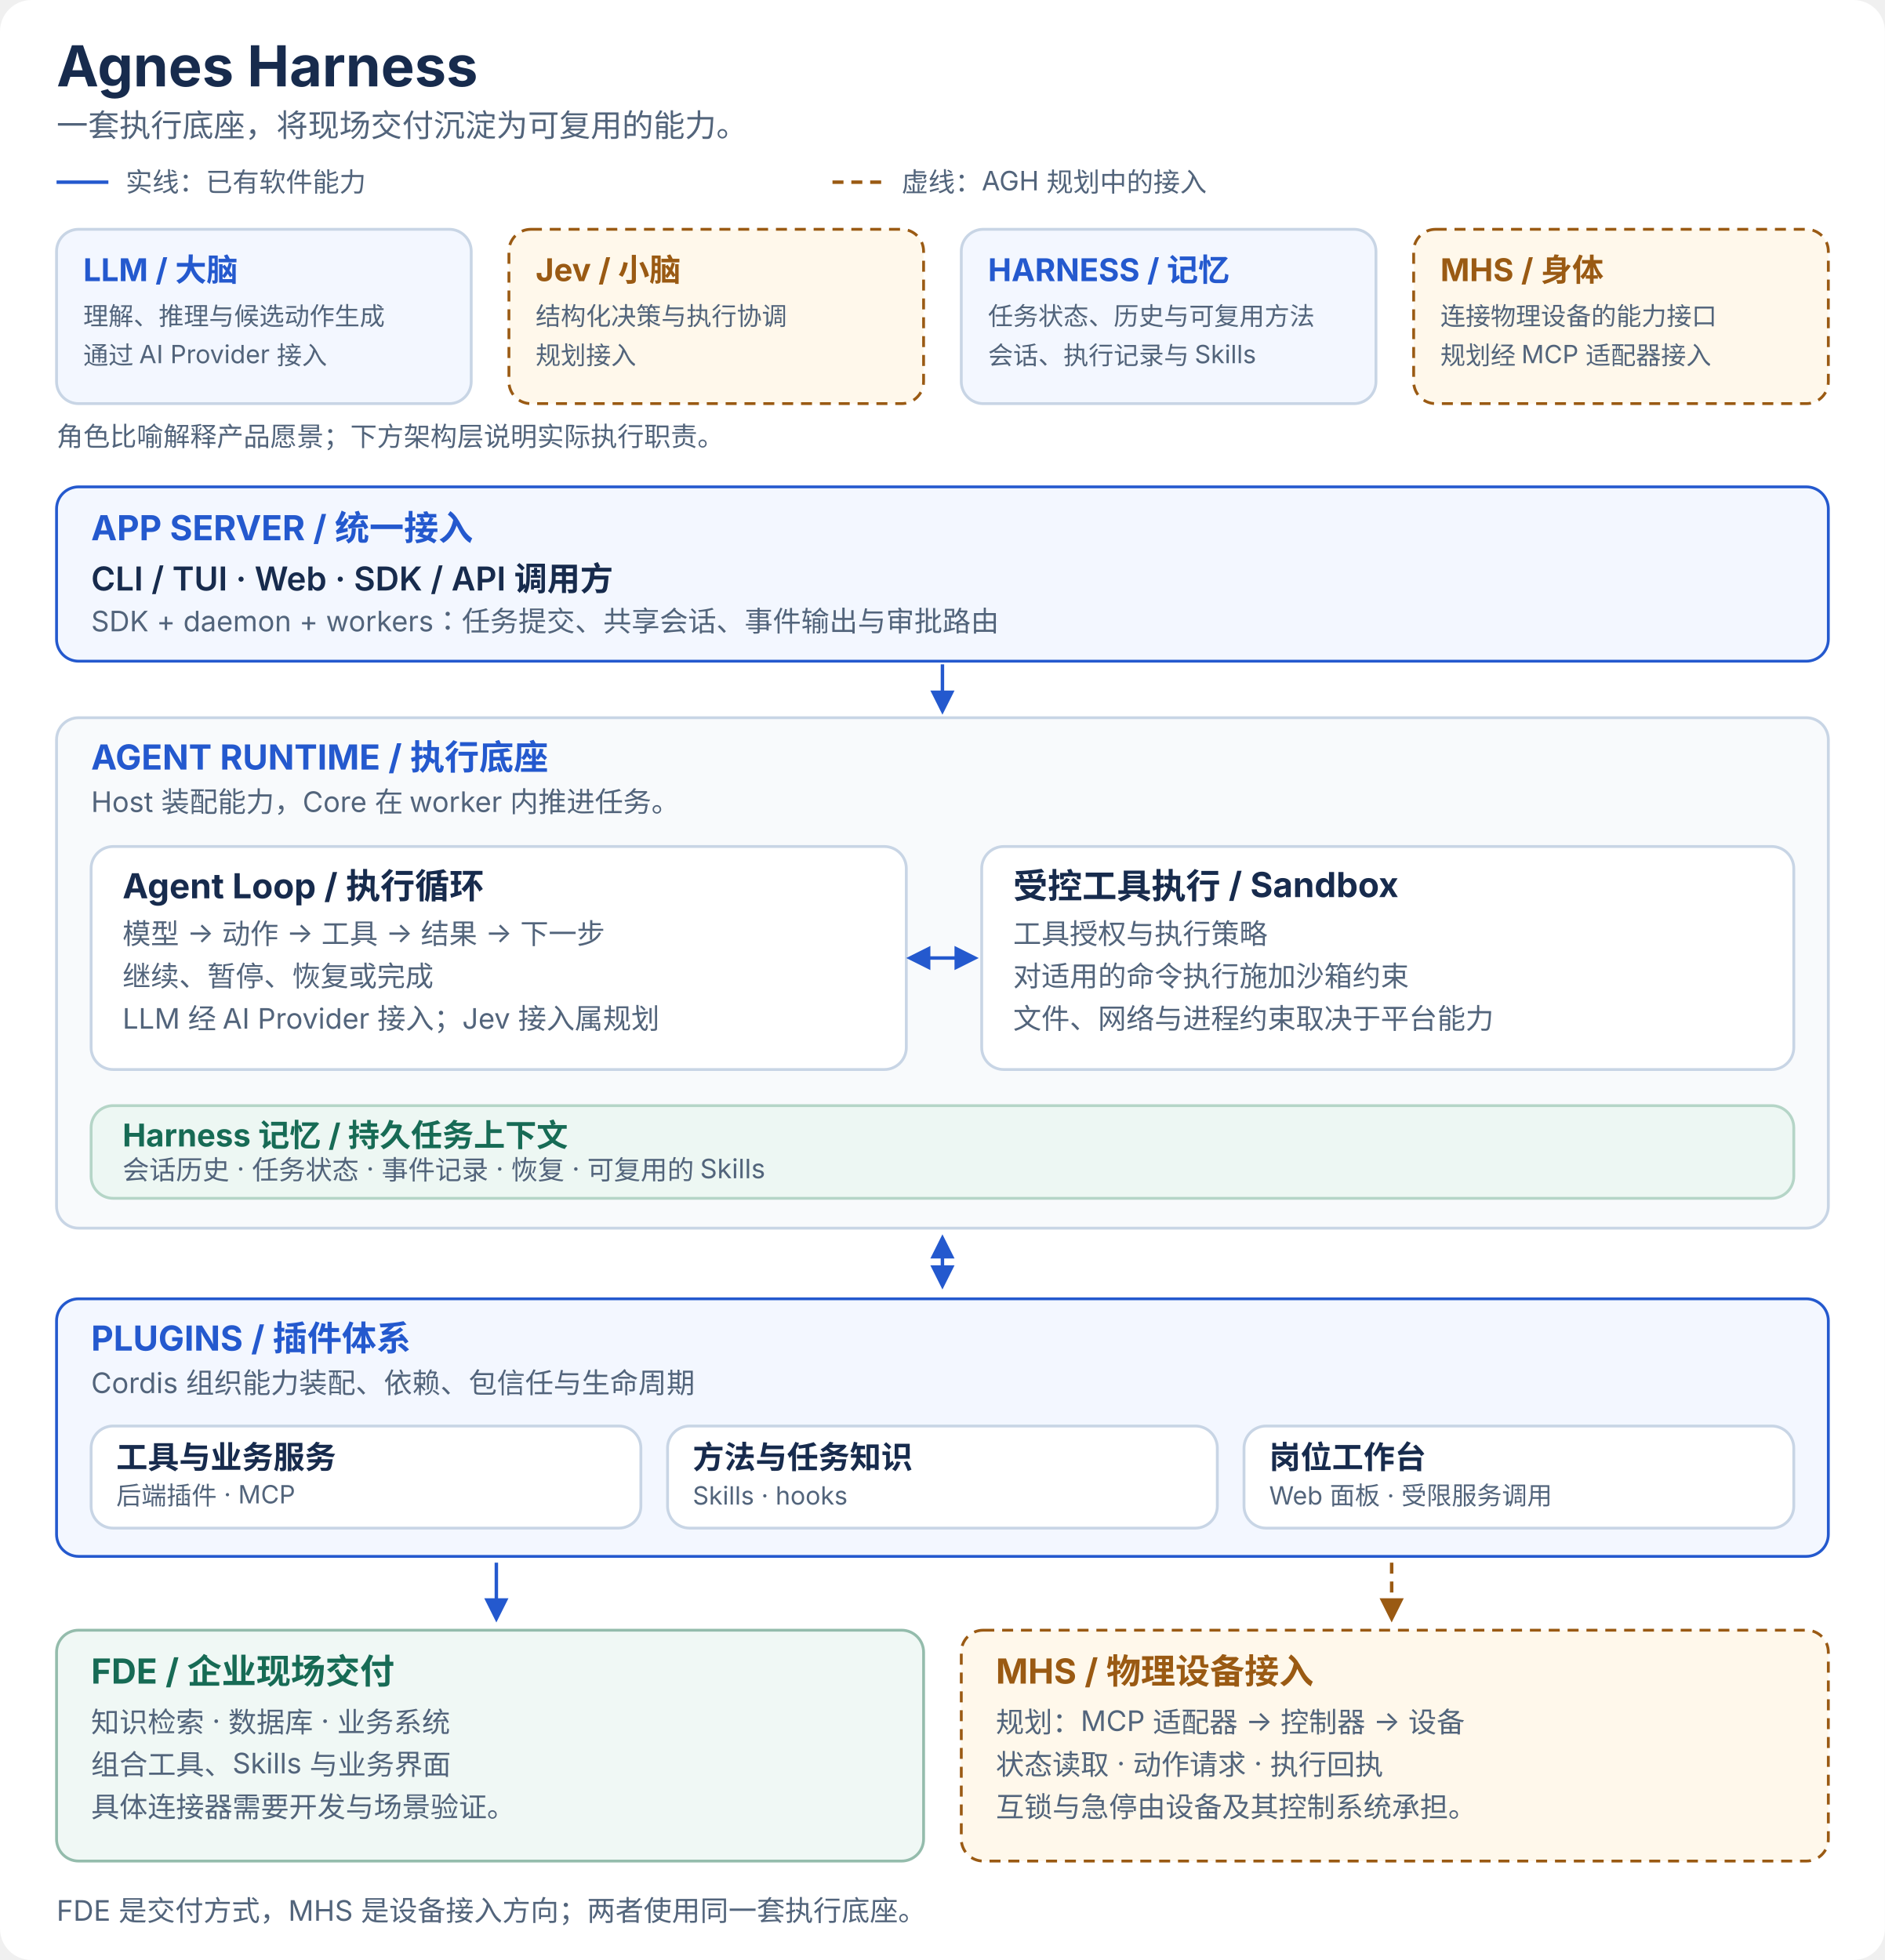
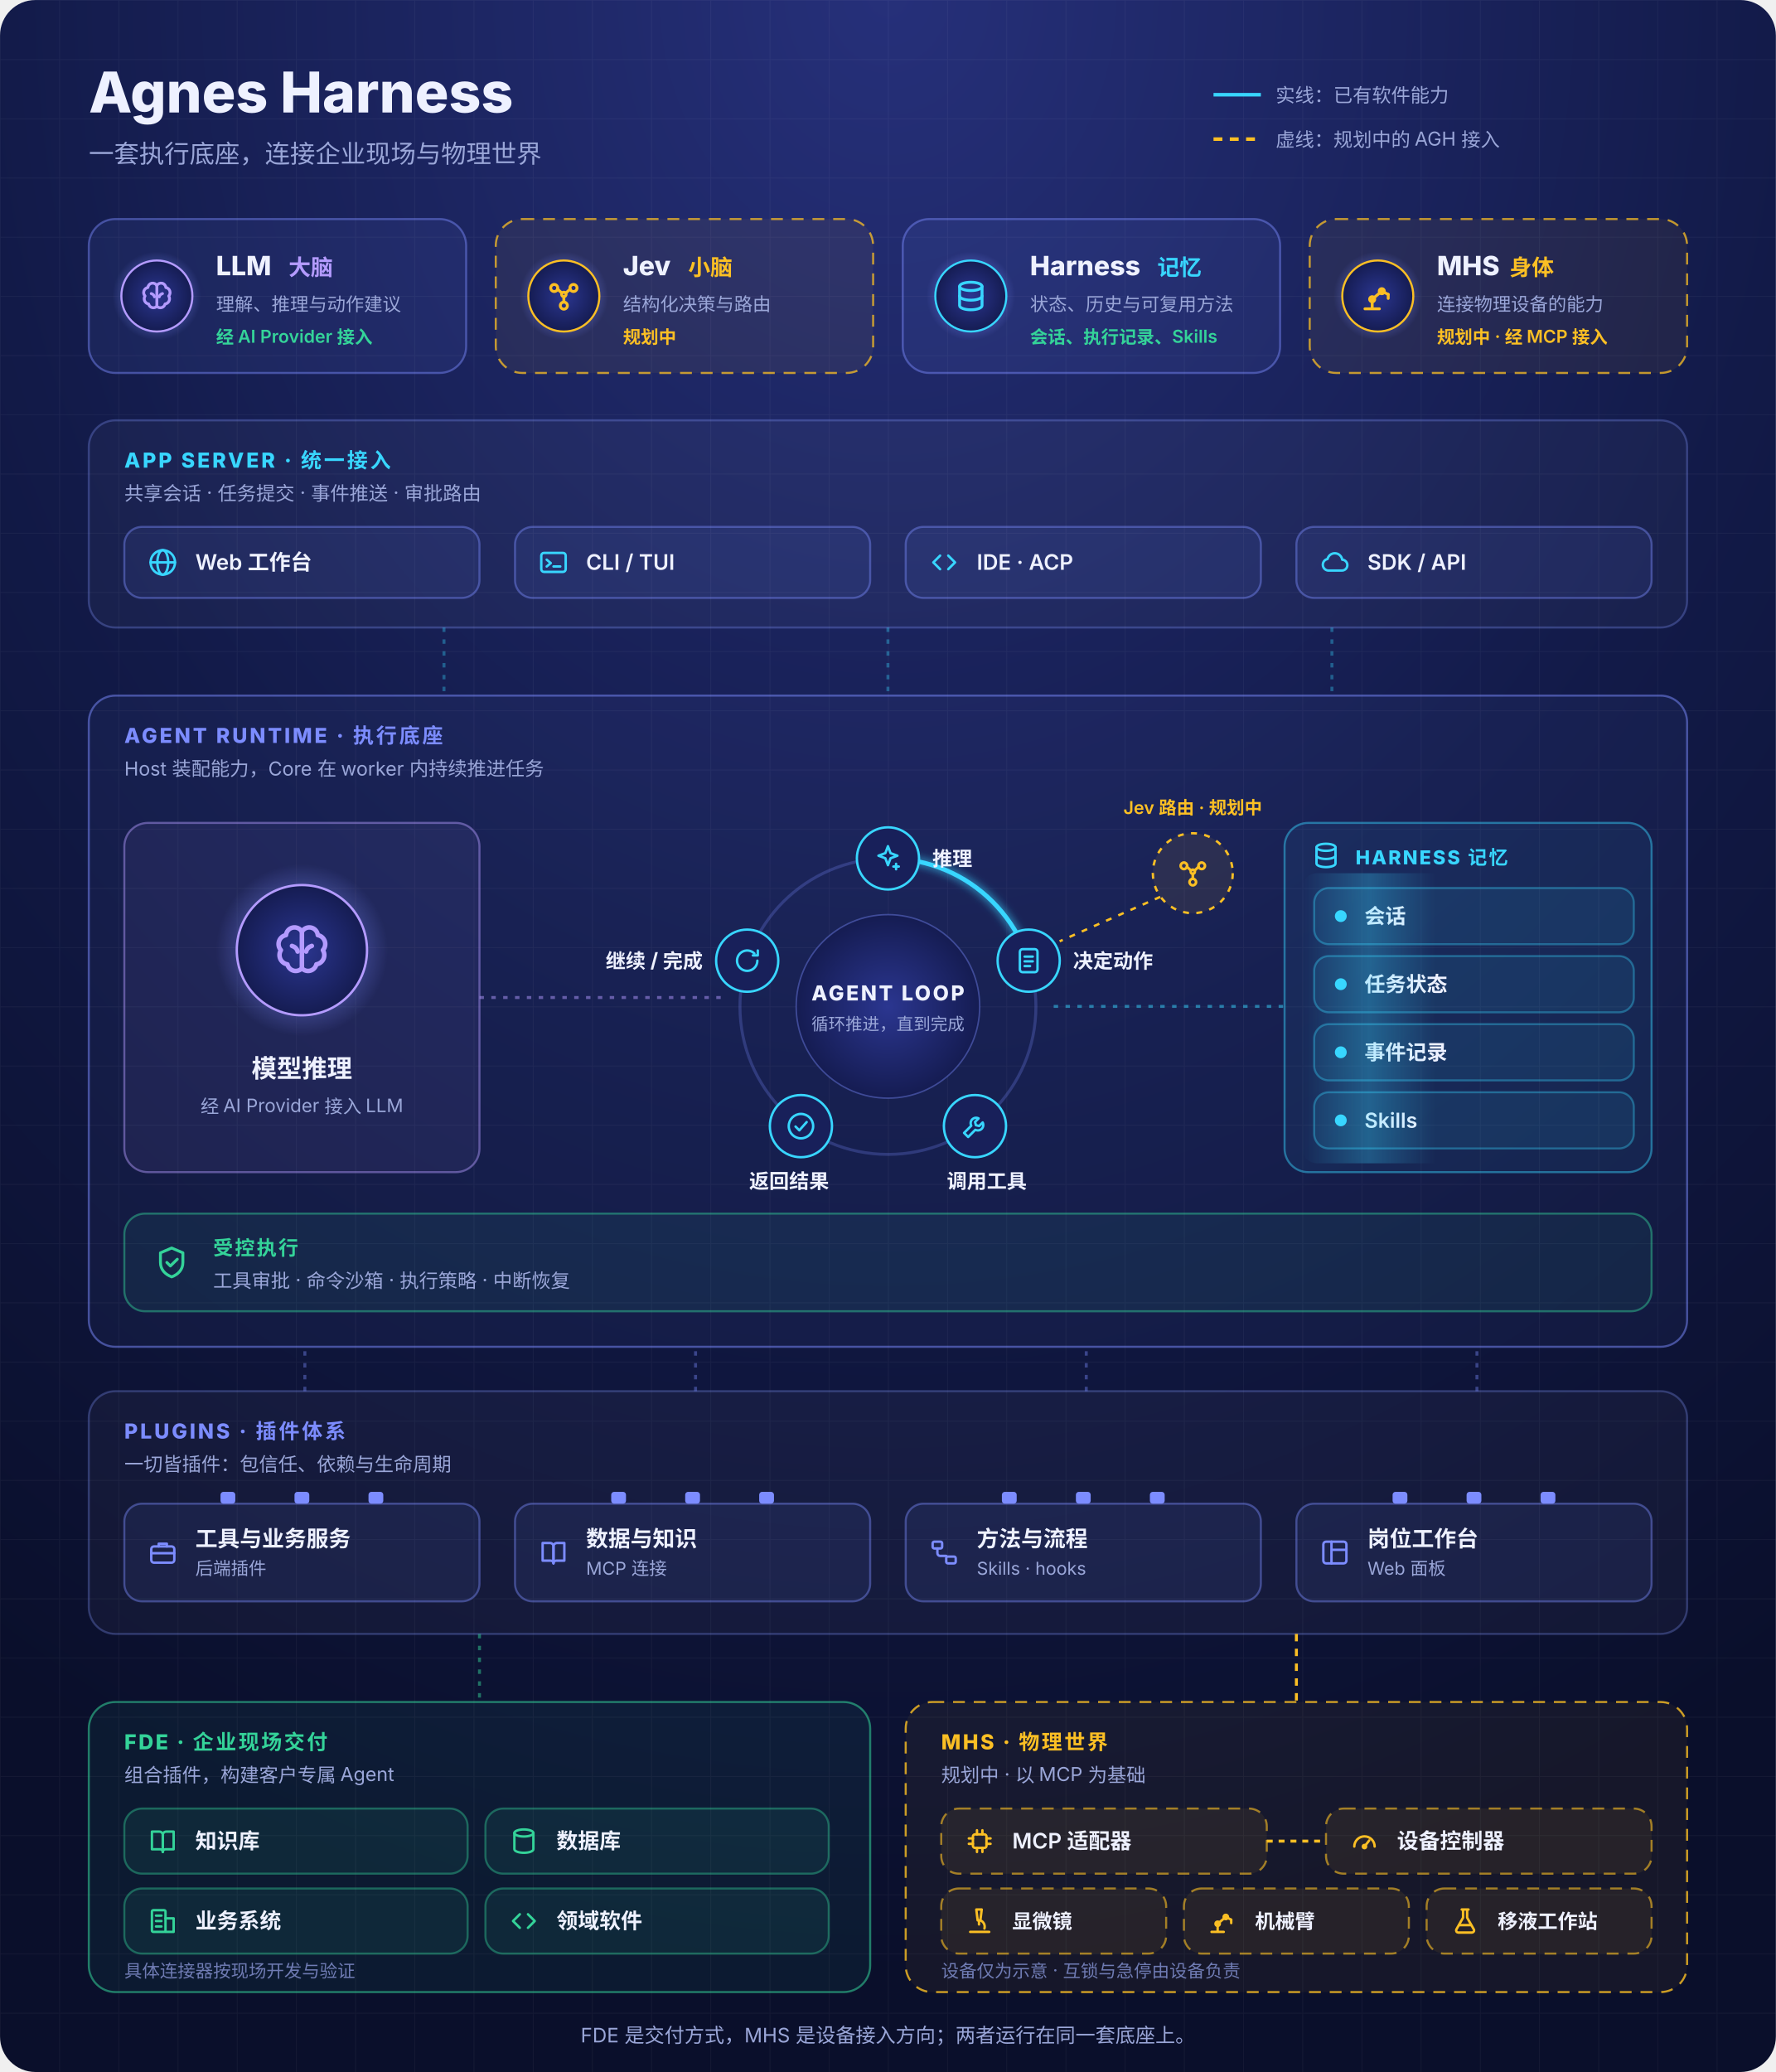
- <svg xmlns="http://www.w3.org/2000/svg" width="1200" height="1248" viewBox="0 0 1200 1248" role="img" aria-labelledby="title description" xml:lang="zh-CN">
+ <svg xmlns="http://www.w3.org/2000/svg" width="1200" height="1400" viewBox="0 0 1200 1400" role="img" aria-labelledby="title description" xml:lang="zh-CN">
  <defs>
-     <marker id="arrow" viewBox="0 0 10 10" refX="8" refY="5" markerWidth="7" markerHeight="7" orient="auto-start-reverse">
-       <path d="M 0 0 L 10 5 L 0 10 z" fill="#2459ce" />
-     </marker>
-     <marker id="planned-arrow" viewBox="0 0 10 10" refX="8" refY="5" markerWidth="7" markerHeight="7" orient="auto">
-       <path d="M 0 0 L 10 5 L 0 10 z" fill="#9a5a13" />
-     </marker>
+     <radialGradient id="bg" cx="50%" cy="0%" r="95%">
+       <stop offset="0" stop-color="#26307a" />
+       <stop offset=".55" stop-color="#121a48" />
+       <stop offset="1" stop-color="#0a0f2b" />
+     </radialGradient>
+     <radialGradient id="halo">
+       <stop offset="0" stop-color="#7c8cff" stop-opacity=".9" />
+       <stop offset="1" stop-color="#7c8cff" stop-opacity="0" />
+     </radialGradient>
+     <radialGradient id="core">
+       <stop offset="0" stop-color="#2b3690" />
+       <stop offset="1" stop-color="#151c52" />
+     </radialGradient>
+     <linearGradient id="sweepGrad" x1="0" x2="1">
+       <stop offset="0" stop-color="#38d6ff" stop-opacity="0" />
+       <stop offset=".5" stop-color="#38d6ff" stop-opacity=".28" />
+       <stop offset="1" stop-color="#38d6ff" stop-opacity="0" />
+     </linearGradient>
+     <pattern id="grid" width="40" height="40" patternUnits="userSpaceOnUse">
+       <path d="M40 0H0V40" fill="none" stroke="rgba(255,255,255,0.045)" stroke-width="1" />
+     </pattern>
+     <filter id="glow" x="-50%" y="-50%" width="200%" height="200%">
+       <feGaussianBlur stdDeviation="3" result="b" />
+       <feMerge>
+         <feMergeNode in="b" />
+         <feMergeNode in="SourceGraphic" />
+       </feMerge>
+     </filter>
+     <clipPath id="memclip">
+       <rect x="880" y="590" width="232" height="196" rx="10" />
+     </clipPath>
+     <style>.rise{animation:rise .9s cubic-bezier(.2,.7,.2,1) both}@keyframes rise{from{opacity:0;transform:translateY(14px)}to{opacity:1;transform:none}}.beat{opacity:0;animation:beat 12s ease-in-out infinite}@keyframes beat{0%,100%{opacity:0}4%{opacity:1}13%{opacity:0}}.pulse{animation:pulse 2.6s ease-in-out infinite}@keyframes pulse{0%,100%{opacity:.35}50%{opacity:.9}}.march{animation:march 1.4s linear infinite}@keyframes march{to{stroke-dashoffset:-28}}.spin{transform-box:fill-box;transform-origin:center;animation:spin 9s linear infinite}@keyframes spin{to{transform:rotate(360deg)}}.comet{animation:comet 6s linear infinite}@keyframes comet{to{stroke-dashoffset:-628.3}}.sweep{animation:sweep 3.6s ease-in-out infinite}@keyframes sweep{0%{transform:translateX(-90px)}60%,100%{transform:translateX(330px)}}.pin{animation:pin 12s ease-in-out infinite}@keyframes pin{0%,46%,62%,100%{opacity:.35}50%{opacity:1}}@media (prefers-reduced-motion:reduce){*{animation:none!important}.motion{display:none}}</style>
  </defs>
-   <rect width="1200" height="1248" rx="20" fill="#ffffff" />
-   <g font-family="Inter, Segoe UI, PingFang SC, Microsoft YaHei, Arial, sans-serif">
-     <text x="36" y="55" font-size="36" font-weight="700" fill="#172b4d">Agnes Harness</text>
-     <text x="36" y="87" font-size="20" font-weight="400" fill="#52647b">一套执行底座，将现场交付沉淀为可复用的能力。</text>
-     <path d="M 36 116 H 69" stroke="#2459ce" stroke-width="2.2" />
-     <text x="80" y="122" font-size="17" font-weight="400" fill="#52647b">实线：已有软件能力</text>
-     <path d="M 530 116 H 563" stroke="#9a5a13" stroke-width="2.2" stroke-dasharray="7 5" />
-     <text x="574" y="122" font-size="17" font-weight="400" fill="#52647b">虚线：AGH 规划中的接入</text>
-     <rect x="36" y="146" width="264" height="111" rx="14" fill="#f3f7ff" stroke="#c8d5e5" stroke-width="1.8" />
-     <text x="53" y="179" font-size="20" font-weight="700" fill="#2459ce">LLM / 大脑</text>
-     <text x="53" y="207" font-size="16" font-weight="400" fill="#52647b">理解、推理与候选动作生成</text>
-     <text x="53" y="232" font-size="16" font-weight="400" fill="#52647b">通过 AI Provider 接入</text>
-     <rect x="324" y="146" width="264" height="111" rx="14" fill="#fff8eb" stroke="#9a5a13" stroke-width="1.8" stroke-dasharray="7 5" />
-     <text x="341" y="179" font-size="20" font-weight="700" fill="#9a5a13">Jev / 小脑</text>
-     <text x="341" y="207" font-size="16" font-weight="400" fill="#52647b">结构化决策与执行协调</text>
-     <text x="341" y="232" font-size="16" font-weight="400" fill="#52647b">规划接入</text>
-     <rect x="612" y="146" width="264" height="111" rx="14" fill="#f3f7ff" stroke="#c8d5e5" stroke-width="1.8" />
-     <text x="629" y="179" font-size="20" font-weight="700" fill="#2459ce">HARNESS / 记忆</text>
-     <text x="629" y="207" font-size="16" font-weight="400" fill="#52647b">任务状态、历史与可复用方法</text>
-     <text x="629" y="232" font-size="16" font-weight="400" fill="#52647b">会话、执行记录与 Skills</text>
-     <rect x="900" y="146" width="264" height="111" rx="14" fill="#fff8eb" stroke="#9a5a13" stroke-width="1.8" stroke-dasharray="7 5" />
-     <text x="917" y="179" font-size="20" font-weight="700" fill="#9a5a13">MHS / 身体</text>
-     <text x="917" y="207" font-size="16" font-weight="400" fill="#52647b">连接物理设备的能力接口</text>
-     <text x="917" y="232" font-size="16" font-weight="400" fill="#52647b">规划经 MCP 适配器接入</text>
-     <text x="36" y="284" font-size="17" font-weight="400" fill="#52647b">角色比喻解释产品愿景；下方架构层说明实际执行职责。</text>
-     <rect x="36" y="310" width="1128" height="111" rx="14" fill="#f3f7ff" stroke="#2459ce" stroke-width="1.8" />
-     <text x="58" y="344" font-size="22" font-weight="700" fill="#2459ce">APP SERVER / 统一接入</text>
-     <text x="58" y="376" font-size="21" font-weight="600" fill="#172b4d">CLI / TUI  ·  Web  ·  SDK / API 调用方</text>
-     <text x="58" y="402" font-size="18" font-weight="400" fill="#52647b">SDK + daemon + workers：任务提交、共享会话、事件输出与审批路由</text>
-     <path d="M 600 423 L 600 452" fill="none" stroke="#2459ce" stroke-width="2.2" marker-end="url(#arrow)" />
-     <rect x="36" y="457" width="1128" height="325" rx="14" fill="#f8fafc" stroke="#c8d5e5" stroke-width="1.8" />
-     <text x="58" y="490" font-size="22" font-weight="700" fill="#2459ce">AGENT RUNTIME / 执行底座</text>
-     <text x="58" y="517" font-size="18" font-weight="400" fill="#52647b">Host 装配能力，Core 在 worker 内推进任务。</text>
-     <rect x="58" y="539" width="519" height="142" rx="14" fill="#ffffff" stroke="#c8d5e5" stroke-width="1.8" />
-     <text x="78" y="572" font-size="22" font-weight="650" fill="#172b4d">Agent Loop / 执行循环</text>
-     <text x="78" y="601" font-size="18" font-weight="400" fill="#52647b">模型 → 动作 → 工具 → 结果 → 下一步</text>
-     <text x="78" y="628" font-size="18" font-weight="400" fill="#52647b">继续、暂停、恢复或完成</text>
-     <text x="78" y="655" font-size="18" font-weight="400" fill="#52647b">LLM 经 AI Provider 接入；Jev 接入属规划</text>
-     <rect x="625" y="539" width="517" height="142" rx="14" fill="#ffffff" stroke="#c8d5e5" stroke-width="1.8" />
-     <text x="645" y="572" font-size="22" font-weight="650" fill="#172b4d">受控工具执行 / Sandbox</text>
-     <text x="645" y="601" font-size="18" font-weight="400" fill="#52647b">工具授权与执行策略</text>
-     <text x="645" y="628" font-size="18" font-weight="400" fill="#52647b">对适用的命令执行施加沙箱约束</text>
-     <text x="645" y="655" font-size="18" font-weight="400" fill="#52647b">文件、网络与进程约束取决于平台能力</text>
-     <path d="M 580 610 L 620 610" fill="none" stroke="#2459ce" stroke-width="2.2" marker-end="url(#arrow)" marker-start="url(#arrow)" />
-     <rect x="58" y="704" width="1084" height="59" rx="14" fill="#edf7f3" stroke="#b5d5c7" stroke-width="1.8" />
-     <text x="78" y="730" font-size="20" font-weight="650" fill="#176b55">Harness 记忆 / 持久任务上下文</text>
-     <text x="78" y="751" font-size="17" font-weight="400" fill="#52647b">会话历史 · 任务状态 · 事件记录 · 恢复 · 可复用的 Skills</text>
-     <path d="M 600 789 L 600 818" fill="none" stroke="#2459ce" stroke-width="2.2" marker-end="url(#arrow)" marker-start="url(#arrow)" />
-     <rect x="36" y="827" width="1128" height="164" rx="14" fill="#f3f7ff" stroke="#2459ce" stroke-width="1.8" />
-     <text x="58" y="860" font-size="22" font-weight="700" fill="#2459ce">PLUGINS / 插件体系</text>
-     <text x="58" y="887" font-size="18" font-weight="400" fill="#52647b">Cordis 组织能力装配、依赖、包信任与生命周期</text>
-     <rect x="58" y="908" width="350" height="65" rx="14" fill="#ffffff" stroke="#c8d5e5" stroke-width="1.8" />
-     <text x="74" y="935" font-size="20" font-weight="600" fill="#172b4d">工具与业务服务</text>
-     <text x="74" y="958" font-size="16" font-weight="400" fill="#52647b">后端插件 · MCP</text>
-     <rect x="425" y="908" width="350" height="65" rx="14" fill="#ffffff" stroke="#c8d5e5" stroke-width="1.8" />
-     <text x="441" y="935" font-size="20" font-weight="600" fill="#172b4d">方法与任务知识</text>
-     <text x="441" y="958" font-size="16" font-weight="400" fill="#52647b">Skills · hooks</text>
-     <rect x="792" y="908" width="350" height="65" rx="14" fill="#ffffff" stroke="#c8d5e5" stroke-width="1.8" />
-     <text x="808" y="935" font-size="20" font-weight="600" fill="#172b4d">岗位工作台</text>
-     <text x="808" y="958" font-size="16" font-weight="400" fill="#52647b">Web 面板 · 受限服务调用</text>
-     <path d="M 316 995 L 316 1030" fill="none" stroke="#2459ce" stroke-width="2.2" marker-end="url(#arrow)" />
-     <path d="M 886 995 L 886 1030" fill="none" stroke="#9a5a13" stroke-width="2.2" marker-end="url(#planned-arrow)" stroke-dasharray="7 5" />
-     <rect x="36" y="1038" width="552" height="147" rx="14" fill="#f0f8f5" stroke="#94bcac" stroke-width="1.8" />
-     <text x="58" y="1072" font-size="22" font-weight="700" fill="#176b55">FDE / 企业现场交付</text>
-     <text x="58" y="1103" font-size="18" font-weight="400" fill="#52647b">知识检索 · 数据库 · 业务系统</text>
-     <text x="58" y="1130" font-size="18" font-weight="400" fill="#52647b">组合工具、Skills 与业务界面</text>
-     <text x="58" y="1157" font-size="18" font-weight="400" fill="#52647b">具体连接器需要开发与场景验证。</text>
-     <rect x="612" y="1038" width="552" height="147" rx="14" fill="#fff8eb" stroke="#9a5a13" stroke-width="1.8" stroke-dasharray="7 5" />
-     <text x="634" y="1072" font-size="22" font-weight="700" fill="#9a5a13">MHS / 物理设备接入</text>
-     <text x="634" y="1103" font-size="18" font-weight="400" fill="#52647b">规划：MCP 适配器 → 控制器 → 设备</text>
-     <text x="634" y="1130" font-size="18" font-weight="400" fill="#52647b">状态读取 · 动作请求 · 执行回执</text>
-     <text x="634" y="1157" font-size="18" font-weight="400" fill="#52647b">互锁与急停由设备及其控制系统承担。</text>
-     <text x="36" y="1223" font-size="18" font-weight="400" fill="#52647b">FDE 是交付方式，MHS 是设备接入方向；两者使用同一套执行底座。</text>
+   <rect width="1200" height="1400" rx="24" fill="url(#bg)" />
+   <rect width="1200" height="1400" rx="24" fill="url(#grid)" />
+   <g font-family="Inter, -apple-system, Segoe UI, PingFang SC, Microsoft YaHei, Arial, sans-serif">
+     <g class="rise" style="animation-delay:0s">
+       <text x="60" y="76" font-size="38" font-weight="800" fill="#eef1ff">Agnes Harness</text>
+       <text x="60" y="110" font-size="17" font-weight="400" fill="#9aa6d8">一套执行底座，连接企业现场与物理世界</text>
+       <path d="M 820 64 H 852" stroke="#38d6ff" stroke-width="2.4" />
+       <text x="862" y="69" font-size="13" font-weight="400" fill="#9aa6d8">实线：已有软件能力</text>
+       <path d="M 820 94 H 852" stroke="#fbbf24" stroke-width="2.4" stroke-dasharray="6 5" class="march" />
+       <text x="862" y="99" font-size="13" font-weight="400" fill="#9aa6d8">虚线：规划中的 AGH 接入</text>
+     </g>
+     <g class="rise" style="animation-delay:0.15s">
+       <rect x="60" y="148" width="255" height="104" rx="18" fill="rgba(124,140,255,0.08)" stroke="rgba(124,140,255,0.45)" stroke-width="1.4" />
+       <circle cx="106" cy="200" r="30" fill="url(#halo)" class="pulse" style="animation-delay:0s" />
+       <circle cx="106" cy="200" r="24" fill="url(#core)" stroke="#b49bff" stroke-width="1.4" />
+       <g transform="translate(93 187) scale(1.083333)" fill="none" stroke="#b49bff" stroke-width="1.8" stroke-linecap="round" stroke-linejoin="round">
+         <path d="M12 5.5a3 3 0 0 0-5.6 1.2A3.2 3.2 0 0 0 4.6 12a3.3 3.3 0 0 0 2.3 5 3 3 0 0 0 5.1 1.4z" />
+         <path d="M12 5.5a3 3 0 0 1 5.6 1.2 3.2 3.2 0 0 1 1.8 5.3 3.3 3.3 0 0 1-2.3 5A3 3 0 0 1 12 18.4" />
+         <path d="M8.5 10.5c1 .3 1.8 1 2 2M15.5 10.5c-1 .3-1.8 1-2 2" />
+       </g>
+       <text x="146" y="186" font-size="18" font-weight="800" fill="#eef1ff">LLM</text>
+       <text x="195" y="186" font-size="15" font-weight="600" fill="#b49bff">大脑</text>
+       <text x="146" y="210" font-size="12.5" font-weight="400" fill="#9aa6d8">理解、推理与动作建议</text>
+       <text x="146" y="232" font-size="12" font-weight="600" fill="#34d399">经 AI Provider 接入</text>
+       <rect x="335" y="148" width="255" height="104" rx="18" fill="rgba(251,191,36,0.06)" stroke="rgba(251,191,36,0.75)" stroke-width="1.4" stroke-dasharray="8 6" class="march" />
+       <circle cx="381" cy="200" r="30" fill="url(#halo)" class="pulse" style="animation-delay:0.6s" />
+       <circle cx="381" cy="200" r="24" fill="url(#core)" stroke="#fbbf24" stroke-width="1.4" />
+       <g transform="translate(368 187) scale(1.083333)" fill="none" stroke="#fbbf24" stroke-width="1.8" stroke-linecap="round" stroke-linejoin="round">
+         <circle cx="6" cy="7" r="2.2" />
+         <circle cx="18" cy="7" r="2.2" />
+         <circle cx="12" cy="18" r="2.2" />
+         <circle cx="12" cy="11" r="1.4" />
+         <path d="M8 7.6l2.8 2.6M16 7.6l-2.8 2.6M12 12.4v3.4" />
+       </g>
+       <text x="421" y="186" font-size="18" font-weight="800" fill="#eef1ff">Jev</text>
+       <text x="465" y="186" font-size="15" font-weight="600" fill="#fbbf24">小脑</text>
+       <text x="421" y="210" font-size="12.5" font-weight="400" fill="#9aa6d8">结构化决策与路由</text>
+       <text x="421" y="232" font-size="12" font-weight="600" fill="#fbbf24">规划中</text>
+       <rect x="610" y="148" width="255" height="104" rx="18" fill="rgba(124,140,255,0.08)" stroke="rgba(124,140,255,0.45)" stroke-width="1.4" />
+       <circle cx="656" cy="200" r="30" fill="url(#halo)" class="pulse" style="animation-delay:1.2s" />
+       <circle cx="656" cy="200" r="24" fill="url(#core)" stroke="#38d6ff" stroke-width="1.4" />
+       <g transform="translate(643 187) scale(1.083333)" fill="none" stroke="#38d6ff" stroke-width="1.8" stroke-linecap="round" stroke-linejoin="round">
+         <ellipse cx="12" cy="6" rx="7" ry="2.6" />
+         <path d="M5 6v12c0 1.4 3.1 2.6 7 2.6s7-1.2 7-2.6V6" />
+         <path d="M5 12c0 1.4 3.1 2.6 7 2.6s7-1.2 7-2.6" />
+       </g>
+       <text x="696" y="186" font-size="18" font-weight="800" fill="#eef1ff">Harness</text>
+       <text x="782" y="186" font-size="15" font-weight="600" fill="#38d6ff">记忆</text>
+       <text x="696" y="210" font-size="12.5" font-weight="400" fill="#9aa6d8">状态、历史与可复用方法</text>
+       <text x="696" y="232" font-size="12" font-weight="600" fill="#34d399">会话、执行记录、Skills</text>
+       <rect x="885" y="148" width="255" height="104" rx="18" fill="rgba(251,191,36,0.06)" stroke="rgba(251,191,36,0.75)" stroke-width="1.4" stroke-dasharray="8 6" class="march" />
+       <circle cx="931" cy="200" r="30" fill="url(#halo)" class="pulse" style="animation-delay:1.8s" />
+       <circle cx="931" cy="200" r="24" fill="url(#core)" stroke="#fbbf24" stroke-width="1.4" />
+       <g transform="translate(918 187) scale(1.083333)" fill="none" stroke="#fbbf24" stroke-width="1.8" stroke-linecap="round" stroke-linejoin="round">
+         <path d="M4 20h9M8.5 20v-6l6-5 4 2" />
+         <circle cx="8.5" cy="14" r="1.6" />
+         <circle cx="14.5" cy="9" r="1.6" />
+         <path d="M18.5 11v2.5" />
+       </g>
+       <text x="971" y="186" font-size="18" font-weight="800" fill="#eef1ff">MHS</text>
+       <text x="1020" y="186" font-size="15" font-weight="600" fill="#fbbf24">身体</text>
+       <text x="971" y="210" font-size="12.5" font-weight="400" fill="#9aa6d8">连接物理设备的能力</text>
+       <text x="971" y="232" font-size="12" font-weight="600" fill="#fbbf24">规划中 · 经 MCP 接入</text>
+     </g>
+     <g class="rise" style="animation-delay:0.3s">
+       <rect x="60" y="284" width="1080" height="140" rx="18" fill="rgba(255,255,255,0.035)" stroke="rgba(132,150,255,0.30)" stroke-width="1.4" />
+       <text x="84" y="316" font-size="14" font-weight="800" fill="#38d6ff" letter-spacing="1.6">APP SERVER · 统一接入</text>
+       <text x="84" y="338" font-size="13" font-weight="400" fill="#9aa6d8">共享会话 · 任务提交 · 事件推送 · 审批路由</text>
+       <rect x="84" y="356" width="240" height="48" rx="12" fill="rgba(124,140,255,0.08)" stroke="rgba(124,140,255,0.42)" stroke-width="1.4" />
+       <g transform="translate(99 369) scale(0.9166667)" fill="none" stroke="#38d6ff" stroke-width="1.8" stroke-linecap="round" stroke-linejoin="round">
+         <circle cx="12" cy="12" r="9" />
+         <ellipse cx="12" cy="12" rx="4" ry="9" />
+         <path d="M3 12h18" />
+       </g>
+       <text x="132" y="385" font-size="14.5" font-weight="600" fill="#eef1ff">Web 工作台</text>
+       <rect x="348" y="356" width="240" height="48" rx="12" fill="rgba(124,140,255,0.08)" stroke="rgba(124,140,255,0.42)" stroke-width="1.4" />
+       <g transform="translate(363 369) scale(0.9166667)" fill="none" stroke="#38d6ff" stroke-width="1.8" stroke-linecap="round" stroke-linejoin="round">
+         <rect x="3" y="5" width="18" height="14" rx="2" />
+         <path d="M7 10l3 2.5L7 15M12 15h5" />
+       </g>
+       <text x="396" y="385" font-size="14.5" font-weight="600" fill="#eef1ff">CLI / TUI</text>
+       <rect x="612" y="356" width="240" height="48" rx="12" fill="rgba(124,140,255,0.08)" stroke="rgba(124,140,255,0.42)" stroke-width="1.4" />
+       <g transform="translate(627 369) scale(0.9166667)" fill="none" stroke="#38d6ff" stroke-width="1.8" stroke-linecap="round" stroke-linejoin="round">
+         <path d="M9 7l-5 5 5 5M15 7l5 5-5 5" />
+       </g>
+       <text x="660" y="385" font-size="14.5" font-weight="600" fill="#eef1ff">IDE · ACP</text>
+       <rect x="876" y="356" width="240" height="48" rx="12" fill="rgba(124,140,255,0.08)" stroke="rgba(124,140,255,0.42)" stroke-width="1.4" />
+       <g transform="translate(891 369) scale(0.9166667)" fill="none" stroke="#38d6ff" stroke-width="1.8" stroke-linecap="round" stroke-linejoin="round">
+         <path d="M7 18h10a4 4 0 0 0 .4-8A5.5 5.5 0 0 0 6.6 9.5 4.3 4.3 0 0 0 7 18z" />
+       </g>
+       <text x="924" y="385" font-size="14.5" font-weight="600" fill="#eef1ff">SDK / API</text>
+     </g>
+     <rect class="beat" style="animation-delay:0s" x="84" y="356" width="1032" height="48" rx="12" fill="none" stroke="#38d6ff" stroke-width="2.4" filter="url(#glow)" />
+     <path d="M 300 424 V 470" stroke="rgba(56,214,255,0.35)" stroke-width="2" stroke-dasharray="3 5" />
+     <circle class="motion" r="3.6" fill="#38d6ff" opacity="0" filter="url(#glow)">
+       <animateMotion path="M 300 424 V 470" dur="1.6s" begin="0.4s" repeatCount="indefinite" />
+       <animate attributeName="opacity" values="0;1;1;0" keyTimes="0;.12;.85;1" dur="1.6s" begin="0.4s" repeatCount="indefinite" />
+     </circle>
+     <path d="M 600 424 V 470" stroke="rgba(56,214,255,0.35)" stroke-width="2" stroke-dasharray="3 5" />
+     <circle class="motion" r="3.6" fill="#38d6ff" opacity="0" filter="url(#glow)">
+       <animateMotion path="M 600 424 V 470" dur="1.6s" begin="0.8s" repeatCount="indefinite" />
+       <animate attributeName="opacity" values="0;1;1;0" keyTimes="0;.12;.85;1" dur="1.6s" begin="0.8s" repeatCount="indefinite" />
+     </circle>
+     <path d="M 900 424 V 470" stroke="rgba(56,214,255,0.35)" stroke-width="2" stroke-dasharray="3 5" />
+     <circle class="motion" r="3.6" fill="#38d6ff" opacity="0" filter="url(#glow)">
+       <animateMotion path="M 900 424 V 470" dur="1.6s" begin="1.2s" repeatCount="indefinite" />
+       <animate attributeName="opacity" values="0;1;1;0" keyTimes="0;.12;.85;1" dur="1.6s" begin="1.2s" repeatCount="indefinite" />
+     </circle>
+     <g class="rise" style="animation-delay:0.45s">
+       <rect x="60" y="470" width="1080" height="440" rx="18" fill="rgba(124,140,255,0.05)" stroke="rgba(124,140,255,0.5)" stroke-width="1.4" />
+       <text x="84" y="502" font-size="14" font-weight="800" fill="#7c8cff" letter-spacing="1.6">AGENT RUNTIME · 执行底座</text>
+       <text x="84" y="524" font-size="13" font-weight="400" fill="#9aa6d8">Host 装配能力，Core 在 worker 内持续推进任务</text>
+       <rect x="84" y="556" width="240" height="236" rx="16" fill="rgba(180,155,255,0.07)" stroke="rgba(180,155,255,0.45)" stroke-width="1.4" />
+       <circle cx="204" cy="642" r="58" fill="url(#halo)" class="pulse" />
+       <circle cx="204" cy="642" r="44" fill="url(#core)" stroke="#b49bff" stroke-width="1.6" />
+       <g transform="translate(181 619) scale(1.916667)" fill="none" stroke="#b49bff" stroke-width="1.6" stroke-linecap="round" stroke-linejoin="round">
+         <path d="M12 5.5a3 3 0 0 0-5.6 1.2A3.2 3.2 0 0 0 4.6 12a3.3 3.3 0 0 0 2.3 5 3 3 0 0 0 5.1 1.4z" />
+         <path d="M12 5.5a3 3 0 0 1 5.6 1.2 3.2 3.2 0 0 1 1.8 5.3 3.3 3.3 0 0 1-2.3 5A3 3 0 0 1 12 18.4" />
+         <path d="M8.5 10.5c1 .3 1.8 1 2 2M15.5 10.5c-1 .3-1.8 1-2 2" />
+       </g>
+       <text x="204" y="728" font-size="17" font-weight="700" fill="#eef1ff" text-anchor="middle">模型推理</text>
+       <text x="204" y="752" font-size="12.5" font-weight="400" fill="#9aa6d8" text-anchor="middle">经 AI Provider 接入 LLM</text>
+       <path d="M 324 674 H 488" stroke="rgba(180,155,255,0.5)" stroke-width="2" stroke-dasharray="3 5" />
+       <circle cx="600" cy="680" r="100" fill="none" stroke="rgba(124,140,255,0.25)" stroke-width="2" />
+       <circle cx="600" cy="680" r="100" fill="none" stroke="#38d6ff" stroke-width="3" stroke-linecap="round" stroke-dasharray="110 518.3" transform="rotate(-90 600 680)" class="comet" filter="url(#glow)" />
+       <circle cx="600" cy="680" r="62" fill="url(#core)" stroke="rgba(124,140,255,0.4)" />
+       <text x="600" y="676" font-size="14" font-weight="800" fill="#eef1ff" text-anchor="middle" letter-spacing="1.4">AGENT LOOP</text>
+       <text x="600" y="696" font-size="11.5" font-weight="400" fill="#9aa6d8" text-anchor="middle">循环推进，直到完成</text>
+       <circle cx="600.0" cy="580.0" r="21" fill="#18205a" stroke="#38d6ff" stroke-width="1.6" />
+       <g transform="translate(589 569) scale(0.9166667)" fill="none" stroke="#38d6ff" stroke-width="1.8" stroke-linecap="round" stroke-linejoin="round">
+         <path d="M12 3l1.9 5.1L19 10l-5.1 1.9L12 17l-1.9-5.1L5 10l5.1-1.9z" />
+         <path d="M18 16v4M16 18h4" />
+       </g>
+       <text x="630.0" y="585.0" font-size="13.5" font-weight="650" fill="#eef1ff" text-anchor="start">推理</text>
+       <circle cx="695.1" cy="649.1" r="21" fill="#18205a" stroke="#38d6ff" stroke-width="1.6" />
+       <g transform="translate(684.1057 638.0983) scale(0.9166667)" fill="none" stroke="#38d6ff" stroke-width="1.8" stroke-linecap="round" stroke-linejoin="round">
+         <rect x="5.5" y="3.5" width="13" height="17" rx="2" />
+         <path d="M9 9h6M9 12.5h6M9 16h4" />
+       </g>
+       <text x="725.1" y="654.1" font-size="13.5" font-weight="650" fill="#eef1ff" text-anchor="start">决定动作</text>
+       <circle cx="658.8" cy="760.9" r="21" fill="#18205a" stroke="#38d6ff" stroke-width="1.6" />
+       <g transform="translate(647.7785 749.9017) scale(0.9166667)" fill="none" stroke="#38d6ff" stroke-width="1.8" stroke-linecap="round" stroke-linejoin="round">
+         <path d="M14.7 6.3a4 4 0 0 0-5.4 5.4L4 17l3 3 5.3-5.3a4 4 0 0 0 5.4-5.4l-2.6 2.6-2.4-.6-.6-2.4z" />
+       </g>
+       <text x="666.8" y="802.9" font-size="13.5" font-weight="650" fill="#eef1ff" text-anchor="middle">调用工具</text>
+       <circle cx="541.2" cy="760.9" r="21" fill="#18205a" stroke="#38d6ff" stroke-width="1.6" />
+       <g transform="translate(530.2215 749.9017) scale(0.9166667)" fill="none" stroke="#38d6ff" stroke-width="1.8" stroke-linecap="round" stroke-linejoin="round">
+         <circle cx="12" cy="12" r="9" />
+         <path d="M8 12.3l2.8 2.8L16.2 9" />
+       </g>
+       <text x="533.2" y="802.9" font-size="13.5" font-weight="650" fill="#eef1ff" text-anchor="middle">返回结果</text>
+       <circle cx="504.9" cy="649.1" r="21" fill="#18205a" stroke="#38d6ff" stroke-width="1.6" />
+       <g transform="translate(493.8943 638.0983) scale(0.9166667)" fill="none" stroke="#38d6ff" stroke-width="1.8" stroke-linecap="round" stroke-linejoin="round">
+         <path d="M19.5 12a7.5 7.5 0 1 1-2.2-5.3" />
+         <path d="M19.8 4.5v3.6h-3.6" />
+       </g>
+       <text x="474.9" y="654.1" font-size="13.5" font-weight="650" fill="#eef1ff" text-anchor="end">继续 / 完成</text>
+       <circle class="motion" r="4.5" fill="#ffffff" opacity="0" filter="url(#glow)">
+         <animateMotion path="M 600 580 A 100 100 0 0 1 600 780 A 100 100 0 0 1 600 580" dur="6s" begin="0s" repeatCount="indefinite" />
+         <animate attributeName="opacity" values="0;1;1;0" keyTimes="0;.12;.85;1" dur="6s" begin="0s" repeatCount="indefinite" />
+       </circle>
+       <circle cx="806" cy="590" r="27" fill="rgba(251,191,36,0.08)" stroke="#fbbf24" stroke-width="1.6" stroke-dasharray="4 5" class="spin" />
+       <g transform="translate(794 578) scale(1)" fill="none" stroke="#fbbf24" stroke-width="1.8" stroke-linecap="round" stroke-linejoin="round">
+         <circle cx="6" cy="7" r="2.2" />
+         <circle cx="18" cy="7" r="2.2" />
+         <circle cx="12" cy="18" r="2.2" />
+         <circle cx="12" cy="11" r="1.4" />
+         <path d="M8 7.6l2.8 2.6M16 7.6l-2.8 2.6M12 12.4v3.4" />
+       </g>
+       <text x="806" y="550" font-size="12" font-weight="600" fill="#fbbf24" text-anchor="middle">Jev 路由 · 规划中</text>
+       <path d="M 784 606 L 716 636" stroke="#fbbf24" stroke-width="1.6" stroke-dasharray="4 5" class="march" fill="none" />
+       <rect x="868" y="556" width="248" height="236" rx="16" fill="rgba(56,214,255,0.06)" stroke="rgba(56,214,255,0.45)" stroke-width="1.4" />
+       <g transform="translate(885 567) scale(0.9166667)" fill="none" stroke="#38d6ff" stroke-width="1.8" stroke-linecap="round" stroke-linejoin="round">
+         <ellipse cx="12" cy="6" rx="7" ry="2.6" />
+         <path d="M5 6v12c0 1.4 3.1 2.6 7 2.6s7-1.2 7-2.6V6" />
+         <path d="M5 12c0 1.4 3.1 2.6 7 2.6s7-1.2 7-2.6" />
+       </g>
+       <text x="916" y="584" font-size="13" font-weight="800" fill="#38d6ff" letter-spacing="1.2">HARNESS 记忆</text>
+       <rect x="888" y="600" width="216" height="38" rx="10" fill="rgba(56,214,255,0.08)" stroke="rgba(56,214,255,0.35)" stroke-width="1.4" />
+       <circle cx="906" cy="619" r="4" fill="#38d6ff" class="pulse" style="animation-delay:0s" />
+       <text x="922" y="624" font-size="14" font-weight="600" fill="#eef1ff">会话</text>
+       <rect x="888" y="646" width="216" height="38" rx="10" fill="rgba(56,214,255,0.08)" stroke="rgba(56,214,255,0.35)" stroke-width="1.4" />
+       <circle cx="906" cy="665" r="4" fill="#38d6ff" class="pulse" style="animation-delay:0.4s" />
+       <text x="922" y="670" font-size="14" font-weight="600" fill="#eef1ff">任务状态</text>
+       <rect x="888" y="692" width="216" height="38" rx="10" fill="rgba(56,214,255,0.08)" stroke="rgba(56,214,255,0.35)" stroke-width="1.4" />
+       <circle cx="906" cy="711" r="4" fill="#38d6ff" class="pulse" style="animation-delay:0.8s" />
+       <text x="922" y="716" font-size="14" font-weight="600" fill="#eef1ff">事件记录</text>
+       <rect x="888" y="738" width="216" height="38" rx="10" fill="rgba(56,214,255,0.08)" stroke="rgba(56,214,255,0.35)" stroke-width="1.4" />
+       <circle cx="906" cy="757" r="4" fill="#38d6ff" class="pulse" style="animation-delay:1.2s" />
+       <text x="922" y="762" font-size="14" font-weight="600" fill="#eef1ff">Skills</text>
+       <g clip-path="url(#memclip)">
+         <rect class="sweep" x="880" y="590" width="90" height="196" fill="url(#sweepGrad)" />
+       </g>
+       <path d="M 712 680 H 868" stroke="rgba(56,214,255,0.5)" stroke-width="2" stroke-dasharray="3 5" />
+       <rect x="84" y="820" width="1032" height="66" rx="14" fill="rgba(52,211,153,0.07)" stroke="rgba(52,211,153,0.45)" stroke-width="1.4" />
+       <g transform="translate(103 840) scale(1.083333)" fill="none" stroke="#34d399" stroke-width="1.8" stroke-linecap="round" stroke-linejoin="round">
+         <path d="M12 3l7 3v6c0 4.5-3 7.5-7 9-4-1.5-7-4.5-7-9V6z" />
+         <path d="M9 12l2.2 2.2L15.5 10" />
+       </g>
+       <text x="144" y="848" font-size="13.5" font-weight="800" fill="#34d399" letter-spacing="1.2">受控执行</text>
+       <text x="144" y="870" font-size="13" font-weight="400" fill="#9aa6d8">工具审批 · 命令沙箱 · 执行策略 · 中断恢复</text>
+     </g>
+     <rect class="beat" style="animation-delay:2.4s" x="84" y="556" width="240" height="236" rx="16" fill="none" stroke="#b49bff" stroke-width="2.4" filter="url(#glow)" />
+     <rect class="beat" style="animation-delay:3.4s" x="868" y="556" width="248" height="236" rx="16" fill="none" stroke="#38d6ff" stroke-width="2.4" filter="url(#glow)" />
+     <rect class="beat" style="animation-delay:4.4s" x="84" y="820" width="1032" height="66" rx="14" fill="none" stroke="#34d399" stroke-width="2.4" filter="url(#glow)" />
+     <path d="M 206 940 V 910" stroke="rgba(124,140,255,0.4)" stroke-width="2" stroke-dasharray="3 5" />
+     <circle class="motion" r="3.4" fill="#7c8cff" opacity="0" filter="url(#glow)">
+       <animateMotion path="M 206 960 V 910" dur="1.4s" begin="6s" repeatCount="indefinite" />
+       <animate attributeName="opacity" values="0;1;1;0" keyTimes="0;.12;.85;1" dur="1.4s" begin="6s" repeatCount="indefinite" />
+     </circle>
+     <path d="M 470 940 V 910" stroke="rgba(124,140,255,0.4)" stroke-width="2" stroke-dasharray="3 5" />
+     <circle class="motion" r="3.4" fill="#7c8cff" opacity="0" filter="url(#glow)">
+       <animateMotion path="M 470 960 V 910" dur="1.4s" begin="6.3s" repeatCount="indefinite" />
+       <animate attributeName="opacity" values="0;1;1;0" keyTimes="0;.12;.85;1" dur="1.4s" begin="6.3s" repeatCount="indefinite" />
+     </circle>
+     <path d="M 734 940 V 910" stroke="rgba(124,140,255,0.4)" stroke-width="2" stroke-dasharray="3 5" />
+     <circle class="motion" r="3.4" fill="#7c8cff" opacity="0" filter="url(#glow)">
+       <animateMotion path="M 734 960 V 910" dur="1.4s" begin="6.6s" repeatCount="indefinite" />
+       <animate attributeName="opacity" values="0;1;1;0" keyTimes="0;.12;.85;1" dur="1.4s" begin="6.6s" repeatCount="indefinite" />
+     </circle>
+     <path d="M 998 940 V 910" stroke="rgba(124,140,255,0.4)" stroke-width="2" stroke-dasharray="3 5" />
+     <circle class="motion" r="3.4" fill="#7c8cff" opacity="0" filter="url(#glow)">
+       <animateMotion path="M 998 960 V 910" dur="1.4s" begin="6.9s" repeatCount="indefinite" />
+       <animate attributeName="opacity" values="0;1;1;0" keyTimes="0;.12;.85;1" dur="1.4s" begin="6.9s" repeatCount="indefinite" />
+     </circle>
+     <g class="rise" style="animation-delay:0.6s">
+       <rect x="60" y="940" width="1080" height="164" rx="18" fill="rgba(255,255,255,0.035)" stroke="rgba(132,150,255,0.30)" stroke-width="1.4" />
+       <text x="84" y="972" font-size="14" font-weight="800" fill="#7c8cff" letter-spacing="1.6">PLUGINS · 插件体系</text>
+       <text x="84" y="994" font-size="13" font-weight="400" fill="#9aa6d8">一切皆插件：包信任、依赖与生命周期</text>
+       <rect x="149" y="1008" width="10" height="8" rx="2" fill="#7c8cff" class="pin" style="animation-delay:0s" />
+       <rect x="199" y="1008" width="10" height="8" rx="2" fill="#7c8cff" class="pin" style="animation-delay:0s" />
+       <rect x="249" y="1008" width="10" height="8" rx="2" fill="#7c8cff" class="pin" style="animation-delay:0s" />
+       <rect x="84" y="1016" width="240" height="66" rx="12" fill="rgba(124,140,255,0.08)" stroke="rgba(124,140,255,0.42)" stroke-width="1.4" />
+       <g transform="translate(99 1038) scale(0.9166667)" fill="none" stroke="#7c8cff" stroke-width="1.8" stroke-linecap="round" stroke-linejoin="round">
+         <rect x="3.5" y="7.5" width="17" height="12" rx="2" />
+         <path d="M9 7.5V5.5h6v2M3.5 12.5h17" />
+       </g>
+       <text x="132" y="1045" font-size="15" font-weight="650" fill="#eef1ff">工具与业务服务</text>
+       <text x="132" y="1064" font-size="12" font-weight="400" fill="#9aa6d8">后端插件</text>
+       <rect x="413" y="1008" width="10" height="8" rx="2" fill="#7c8cff" class="pin" style="animation-delay:0.15s" />
+       <rect x="463" y="1008" width="10" height="8" rx="2" fill="#7c8cff" class="pin" style="animation-delay:0.15s" />
+       <rect x="513" y="1008" width="10" height="8" rx="2" fill="#7c8cff" class="pin" style="animation-delay:0.15s" />
+       <rect x="348" y="1016" width="240" height="66" rx="12" fill="rgba(124,140,255,0.08)" stroke="rgba(124,140,255,0.42)" stroke-width="1.4" />
+       <g transform="translate(363 1038) scale(0.9166667)" fill="none" stroke="#7c8cff" stroke-width="1.8" stroke-linecap="round" stroke-linejoin="round">
+         <path d="M4 5h5.5A2.5 2.5 0 0 1 12 7.5V20a2 2 0 0 0-2-2H4z" />
+         <path d="M20 5h-5.5A2.5 2.5 0 0 0 12 7.5V20a2 2 0 0 1 2-2h6z" />
+       </g>
+       <text x="396" y="1045" font-size="15" font-weight="650" fill="#eef1ff">数据与知识</text>
+       <text x="396" y="1064" font-size="12" font-weight="400" fill="#9aa6d8">MCP 连接</text>
+       <rect x="677" y="1008" width="10" height="8" rx="2" fill="#7c8cff" class="pin" style="animation-delay:0.3s" />
+       <rect x="727" y="1008" width="10" height="8" rx="2" fill="#7c8cff" class="pin" style="animation-delay:0.3s" />
+       <rect x="777" y="1008" width="10" height="8" rx="2" fill="#7c8cff" class="pin" style="animation-delay:0.3s" />
+       <rect x="612" y="1016" width="240" height="66" rx="12" fill="rgba(124,140,255,0.08)" stroke="rgba(124,140,255,0.42)" stroke-width="1.4" />
+       <g transform="translate(627 1038) scale(0.9166667)" fill="none" stroke="#7c8cff" stroke-width="1.8" stroke-linecap="round" stroke-linejoin="round">
+         <rect x="3.5" y="4" width="7" height="5" rx="1.2" />
+         <rect x="13.5" y="15" width="7" height="5" rx="1.2" />
+         <path d="M7 9v3.5a2 2 0 0 0 2 2h4.5" />
+       </g>
+       <text x="660" y="1045" font-size="15" font-weight="650" fill="#eef1ff">方法与流程</text>
+       <text x="660" y="1064" font-size="12" font-weight="400" fill="#9aa6d8">Skills · hooks</text>
+       <rect x="941" y="1008" width="10" height="8" rx="2" fill="#7c8cff" class="pin" style="animation-delay:0.45s" />
+       <rect x="991" y="1008" width="10" height="8" rx="2" fill="#7c8cff" class="pin" style="animation-delay:0.45s" />
+       <rect x="1041" y="1008" width="10" height="8" rx="2" fill="#7c8cff" class="pin" style="animation-delay:0.45s" />
+       <rect x="876" y="1016" width="240" height="66" rx="12" fill="rgba(124,140,255,0.08)" stroke="rgba(124,140,255,0.42)" stroke-width="1.4" />
+       <g transform="translate(891 1038) scale(0.9166667)" fill="none" stroke="#7c8cff" stroke-width="1.8" stroke-linecap="round" stroke-linejoin="round">
+         <rect x="3.5" y="4" width="17" height="16" rx="2" />
+         <path d="M9.5 4v16M9.5 10h11" />
+       </g>
+       <text x="924" y="1045" font-size="15" font-weight="650" fill="#eef1ff">岗位工作台</text>
+       <text x="924" y="1064" font-size="12" font-weight="400" fill="#9aa6d8">Web 面板</text>
+     </g>
+     <rect class="beat" style="animation-delay:6s" x="84" y="1016" width="1032" height="66" rx="12" fill="none" stroke="#7c8cff" stroke-width="2.4" filter="url(#glow)" />
+     <path d="M 324 1104 V 1150" stroke="rgba(52,211,153,0.5)" stroke-width="2" stroke-dasharray="3 5" />
+     <circle class="motion" r="3.6" fill="#34d399" opacity="0" filter="url(#glow)">
+       <animateMotion path="M 324 1104 V 1150" dur="1.4s" begin="7.6s" repeatCount="indefinite" />
+       <animate attributeName="opacity" values="0;1;1;0" keyTimes="0;.12;.85;1" dur="1.4s" begin="7.6s" repeatCount="indefinite" />
+     </circle>
+     <path d="M 876 1104 V 1150" stroke="#fbbf24" stroke-width="2" stroke-dasharray="5 5" class="march" />
+     <circle class="motion" r="3.6" fill="#fbbf24" opacity="0" filter="url(#glow)">
+       <animateMotion path="M 876 1104 V 1150" dur="1.4s" begin="8.2s" repeatCount="indefinite" />
+       <animate attributeName="opacity" values="0;1;1;0" keyTimes="0;.12;.85;1" dur="1.4s" begin="8.2s" repeatCount="indefinite" />
+     </circle>
+     <g class="rise" style="animation-delay:0.75s">
+       <rect x="60" y="1150" width="528" height="196" rx="18" fill="rgba(52,211,153,0.06)" stroke="rgba(52,211,153,0.55)" stroke-width="1.4" />
+       <text x="84" y="1182" font-size="14" font-weight="800" fill="#34d399" letter-spacing="1.4">FDE · 企业现场交付</text>
+       <text x="84" y="1204" font-size="13" font-weight="400" fill="#9aa6d8">组合插件，构建客户专属 Agent</text>
+       <rect x="84" y="1222" width="232" height="44" rx="12" fill="rgba(52,211,153,0.08)" stroke="rgba(52,211,153,0.4)" stroke-width="1.4" />
+       <g transform="translate(99 1233) scale(0.9166667)" fill="none" stroke="#34d399" stroke-width="1.8" stroke-linecap="round" stroke-linejoin="round">
+         <path d="M4 5h5.5A2.5 2.5 0 0 1 12 7.5V20a2 2 0 0 0-2-2H4z" />
+         <path d="M20 5h-5.5A2.5 2.5 0 0 0 12 7.5V20a2 2 0 0 1 2-2h6z" />
+       </g>
+       <text x="132" y="1249" font-size="14.5" font-weight="600" fill="#eef1ff">知识库</text>
+       <rect x="328" y="1222" width="232" height="44" rx="12" fill="rgba(52,211,153,0.08)" stroke="rgba(52,211,153,0.4)" stroke-width="1.4" />
+       <g transform="translate(343 1233) scale(0.9166667)" fill="none" stroke="#34d399" stroke-width="1.8" stroke-linecap="round" stroke-linejoin="round">
+         <ellipse cx="12" cy="6" rx="7" ry="2.6" />
+         <path d="M5 6v12c0 1.4 3.1 2.6 7 2.6s7-1.2 7-2.6V6" />
+       </g>
+       <text x="376" y="1249" font-size="14.5" font-weight="600" fill="#eef1ff">数据库</text>
+       <rect x="84" y="1276" width="232" height="44" rx="12" fill="rgba(52,211,153,0.08)" stroke="rgba(52,211,153,0.4)" stroke-width="1.4" />
+       <g transform="translate(99 1287) scale(0.9166667)" fill="none" stroke="#34d399" stroke-width="1.8" stroke-linecap="round" stroke-linejoin="round">
+         <rect x="4" y="4" width="10" height="16" rx="1" />
+         <path d="M14 10h6v10h-6M7 8h4M7 12h4M7 16h4" />
+       </g>
+       <text x="132" y="1303" font-size="14.5" font-weight="600" fill="#eef1ff">业务系统</text>
+       <rect x="328" y="1276" width="232" height="44" rx="12" fill="rgba(52,211,153,0.08)" stroke="rgba(52,211,153,0.4)" stroke-width="1.4" />
+       <g transform="translate(343 1287) scale(0.9166667)" fill="none" stroke="#34d399" stroke-width="1.8" stroke-linecap="round" stroke-linejoin="round">
+         <path d="M9 7l-5 5 5 5M15 7l5 5-5 5" />
+       </g>
+       <text x="376" y="1303" font-size="14.5" font-weight="600" fill="#eef1ff">领域软件</text>
+       <text x="84" y="1336" font-size="12" font-weight="400" fill="#6f7bb3">具体连接器按现场开发与验证</text>
+       <rect x="612" y="1150" width="528" height="196" rx="18" fill="rgba(251,191,36,0.05)" stroke="rgba(251,191,36,0.8)" stroke-width="1.4" stroke-dasharray="8 6" class="march" />
+       <text x="636" y="1182" font-size="14" font-weight="800" fill="#fbbf24" letter-spacing="1.4">MHS · 物理世界</text>
+       <text x="636" y="1204" font-size="13" font-weight="400" fill="#9aa6d8">规划中 · 以 MCP 为基础</text>
+       <rect x="636" y="1222" width="220" height="44" rx="12" fill="rgba(251,191,36,0.07)" stroke="rgba(251,191,36,0.6)" stroke-width="1.4" stroke-dasharray="8 6" class="march" />
+       <g transform="translate(651 1233) scale(0.9166667)" fill="none" stroke="#fbbf24" stroke-width="1.8" stroke-linecap="round" stroke-linejoin="round">
+         <rect x="7" y="7" width="10" height="10" rx="1.6" />
+         <path d="M10 4v3M14 4v3M10 17v3M14 17v3M4 10h3M4 14h3M17 10h3M17 14h3" />
+       </g>
+       <text x="684" y="1249" font-size="14.5" font-weight="600" fill="#eef1ff">MCP 适配器</text>
+       <rect x="896" y="1222" width="220" height="44" rx="12" fill="rgba(251,191,36,0.07)" stroke="rgba(251,191,36,0.6)" stroke-width="1.4" stroke-dasharray="8 6" class="march" />
+       <g transform="translate(911 1233) scale(0.9166667)" fill="none" stroke="#fbbf24" stroke-width="1.8" stroke-linecap="round" stroke-linejoin="round">
+         <path d="M4.5 16a7.5 7.5 0 1 1 15 0" />
+         <path d="M12 16l3.5-4.5" />
+         <circle cx="12" cy="16" r="1.2" />
+       </g>
+       <text x="944" y="1249" font-size="14.5" font-weight="600" fill="#eef1ff">设备控制器</text>
+       <path d="M 856 1244 H 892" stroke="#fbbf24" stroke-width="2" stroke-dasharray="4 4" class="march" />
+       <rect x="636" y="1276" width="152" height="44" rx="12" fill="rgba(251,191,36,0.07)" stroke="rgba(251,191,36,0.6)" stroke-width="1.4" stroke-dasharray="8 6" class="march" />
+       <g transform="translate(651 1287) scale(0.9166667)" fill="none" stroke="#fbbf24" stroke-width="1.8" stroke-linecap="round" stroke-linejoin="round">
+         <path d="M9.5 3.5h4l-1 8h-2zM11.5 11.5v3M5 20h14M15.5 17.5a5 5 0 0 0-3-6" />
+       </g>
+       <text x="684" y="1303" font-size="13.5" font-weight="600" fill="#eef1ff">显微镜</text>
+       <rect x="800" y="1276" width="152" height="44" rx="12" fill="rgba(251,191,36,0.07)" stroke="rgba(251,191,36,0.6)" stroke-width="1.4" stroke-dasharray="8 6" class="march" />
+       <g transform="translate(815 1287) scale(0.9166667)" fill="none" stroke="#fbbf24" stroke-width="1.8" stroke-linecap="round" stroke-linejoin="round">
+         <path d="M4 20h9M8.5 20v-6l6-5 4 2" />
+         <circle cx="8.5" cy="14" r="1.6" />
+         <circle cx="14.5" cy="9" r="1.6" />
+         <path d="M18.5 11v2.5" />
+       </g>
+       <text x="848" y="1303" font-size="13.5" font-weight="600" fill="#eef1ff">机械臂</text>
+       <rect x="964" y="1276" width="152" height="44" rx="12" fill="rgba(251,191,36,0.07)" stroke="rgba(251,191,36,0.6)" stroke-width="1.4" stroke-dasharray="8 6" class="march" />
+       <g transform="translate(979 1287) scale(0.9166667)" fill="none" stroke="#fbbf24" stroke-width="1.8" stroke-linecap="round" stroke-linejoin="round">
+         <path d="M9.5 3.5h5M10.5 3.5v6l-5 8.8a1.6 1.6 0 0 0 1.4 2.2h10.2a1.6 1.6 0 0 0 1.4-2.2l-5-8.8v-6" />
+         <path d="M7.6 15h8.8" />
+       </g>
+       <text x="1012" y="1303" font-size="13.5" font-weight="600" fill="#eef1ff">移液工作站</text>
+       <text x="636" y="1336" font-size="12" font-weight="400" fill="#6f7bb3">设备仅为示意 · 互锁与急停由设备负责</text>
+     </g>
+     <rect class="beat" style="animation-delay:8s" x="60" y="1150" width="528" height="196" rx="18" fill="none" stroke="#34d399" stroke-width="2.4" filter="url(#glow)" />
+     <rect class="beat" style="animation-delay:8.6s" x="612" y="1150" width="528" height="196" rx="18" fill="none" stroke="#fbbf24" stroke-width="2.4" filter="url(#glow)" />
+     <g class="rise" style="animation-delay:0.9s">
+       <text x="600" y="1380" font-size="13.5" font-weight="400" fill="#9aa6d8" text-anchor="middle">FDE 是交付方式，MHS 是设备接入方向；两者运行在同一套底座上。</text>
+     </g>
  </g>
</svg>
